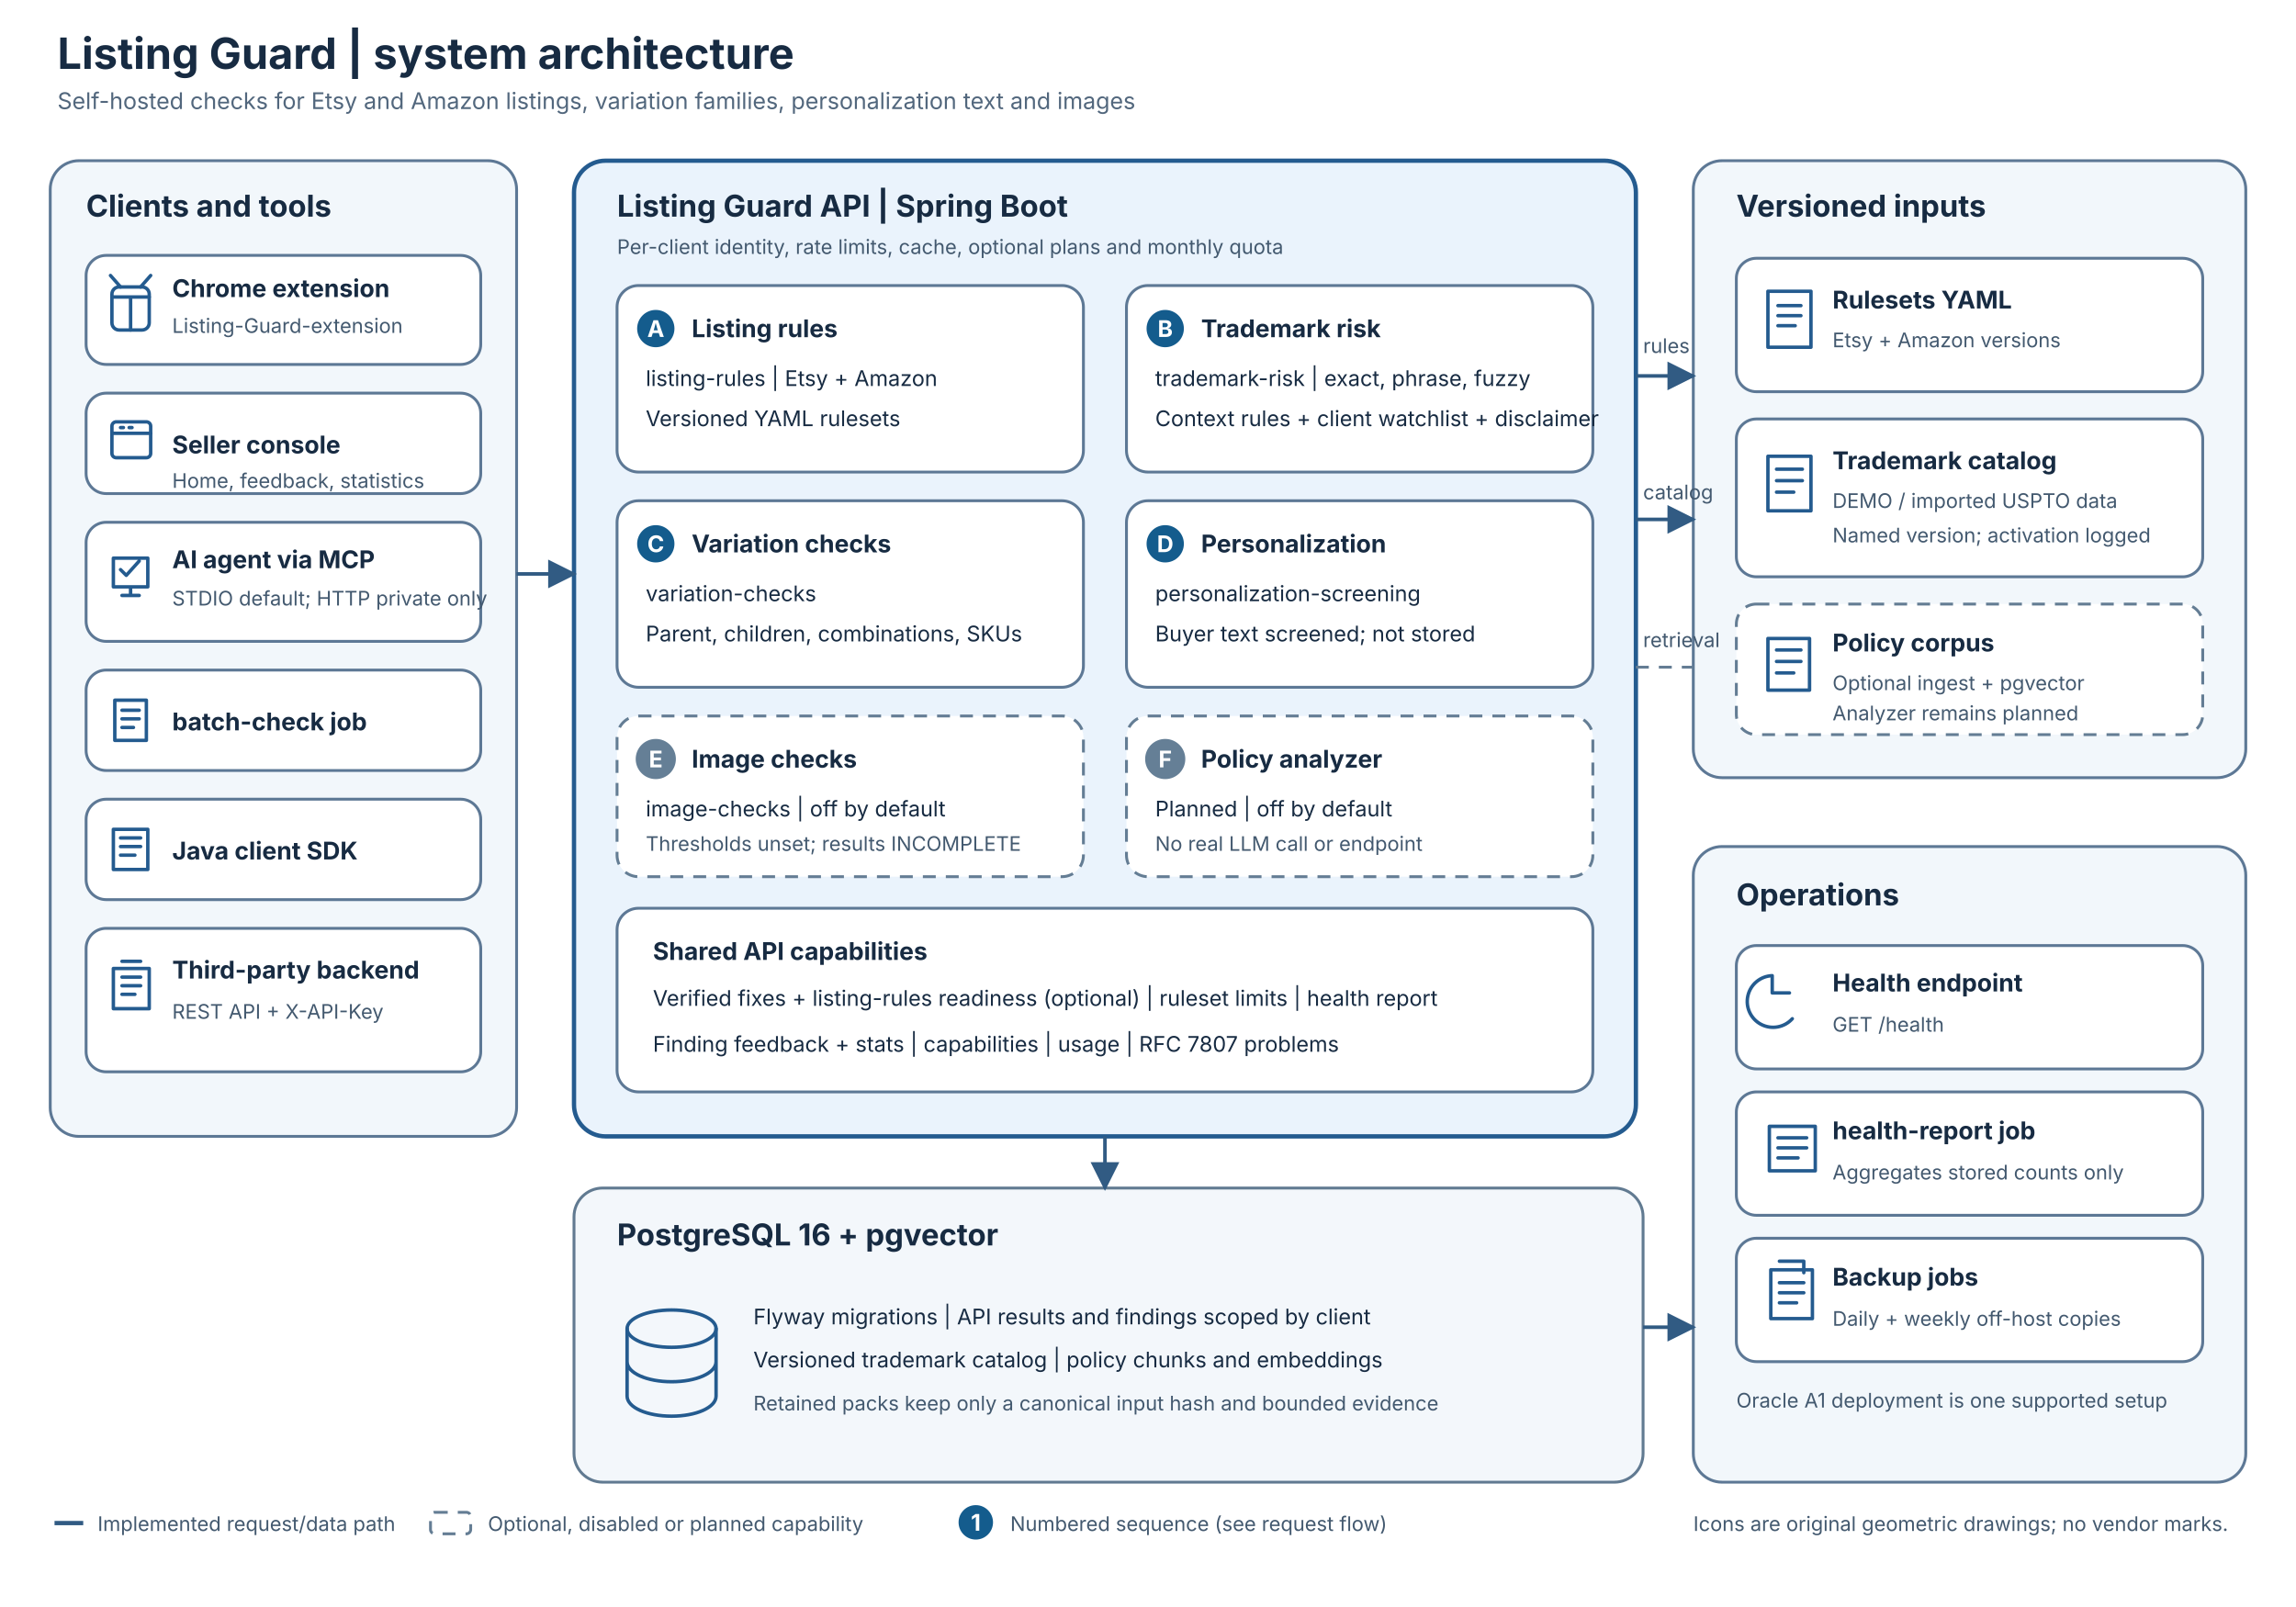
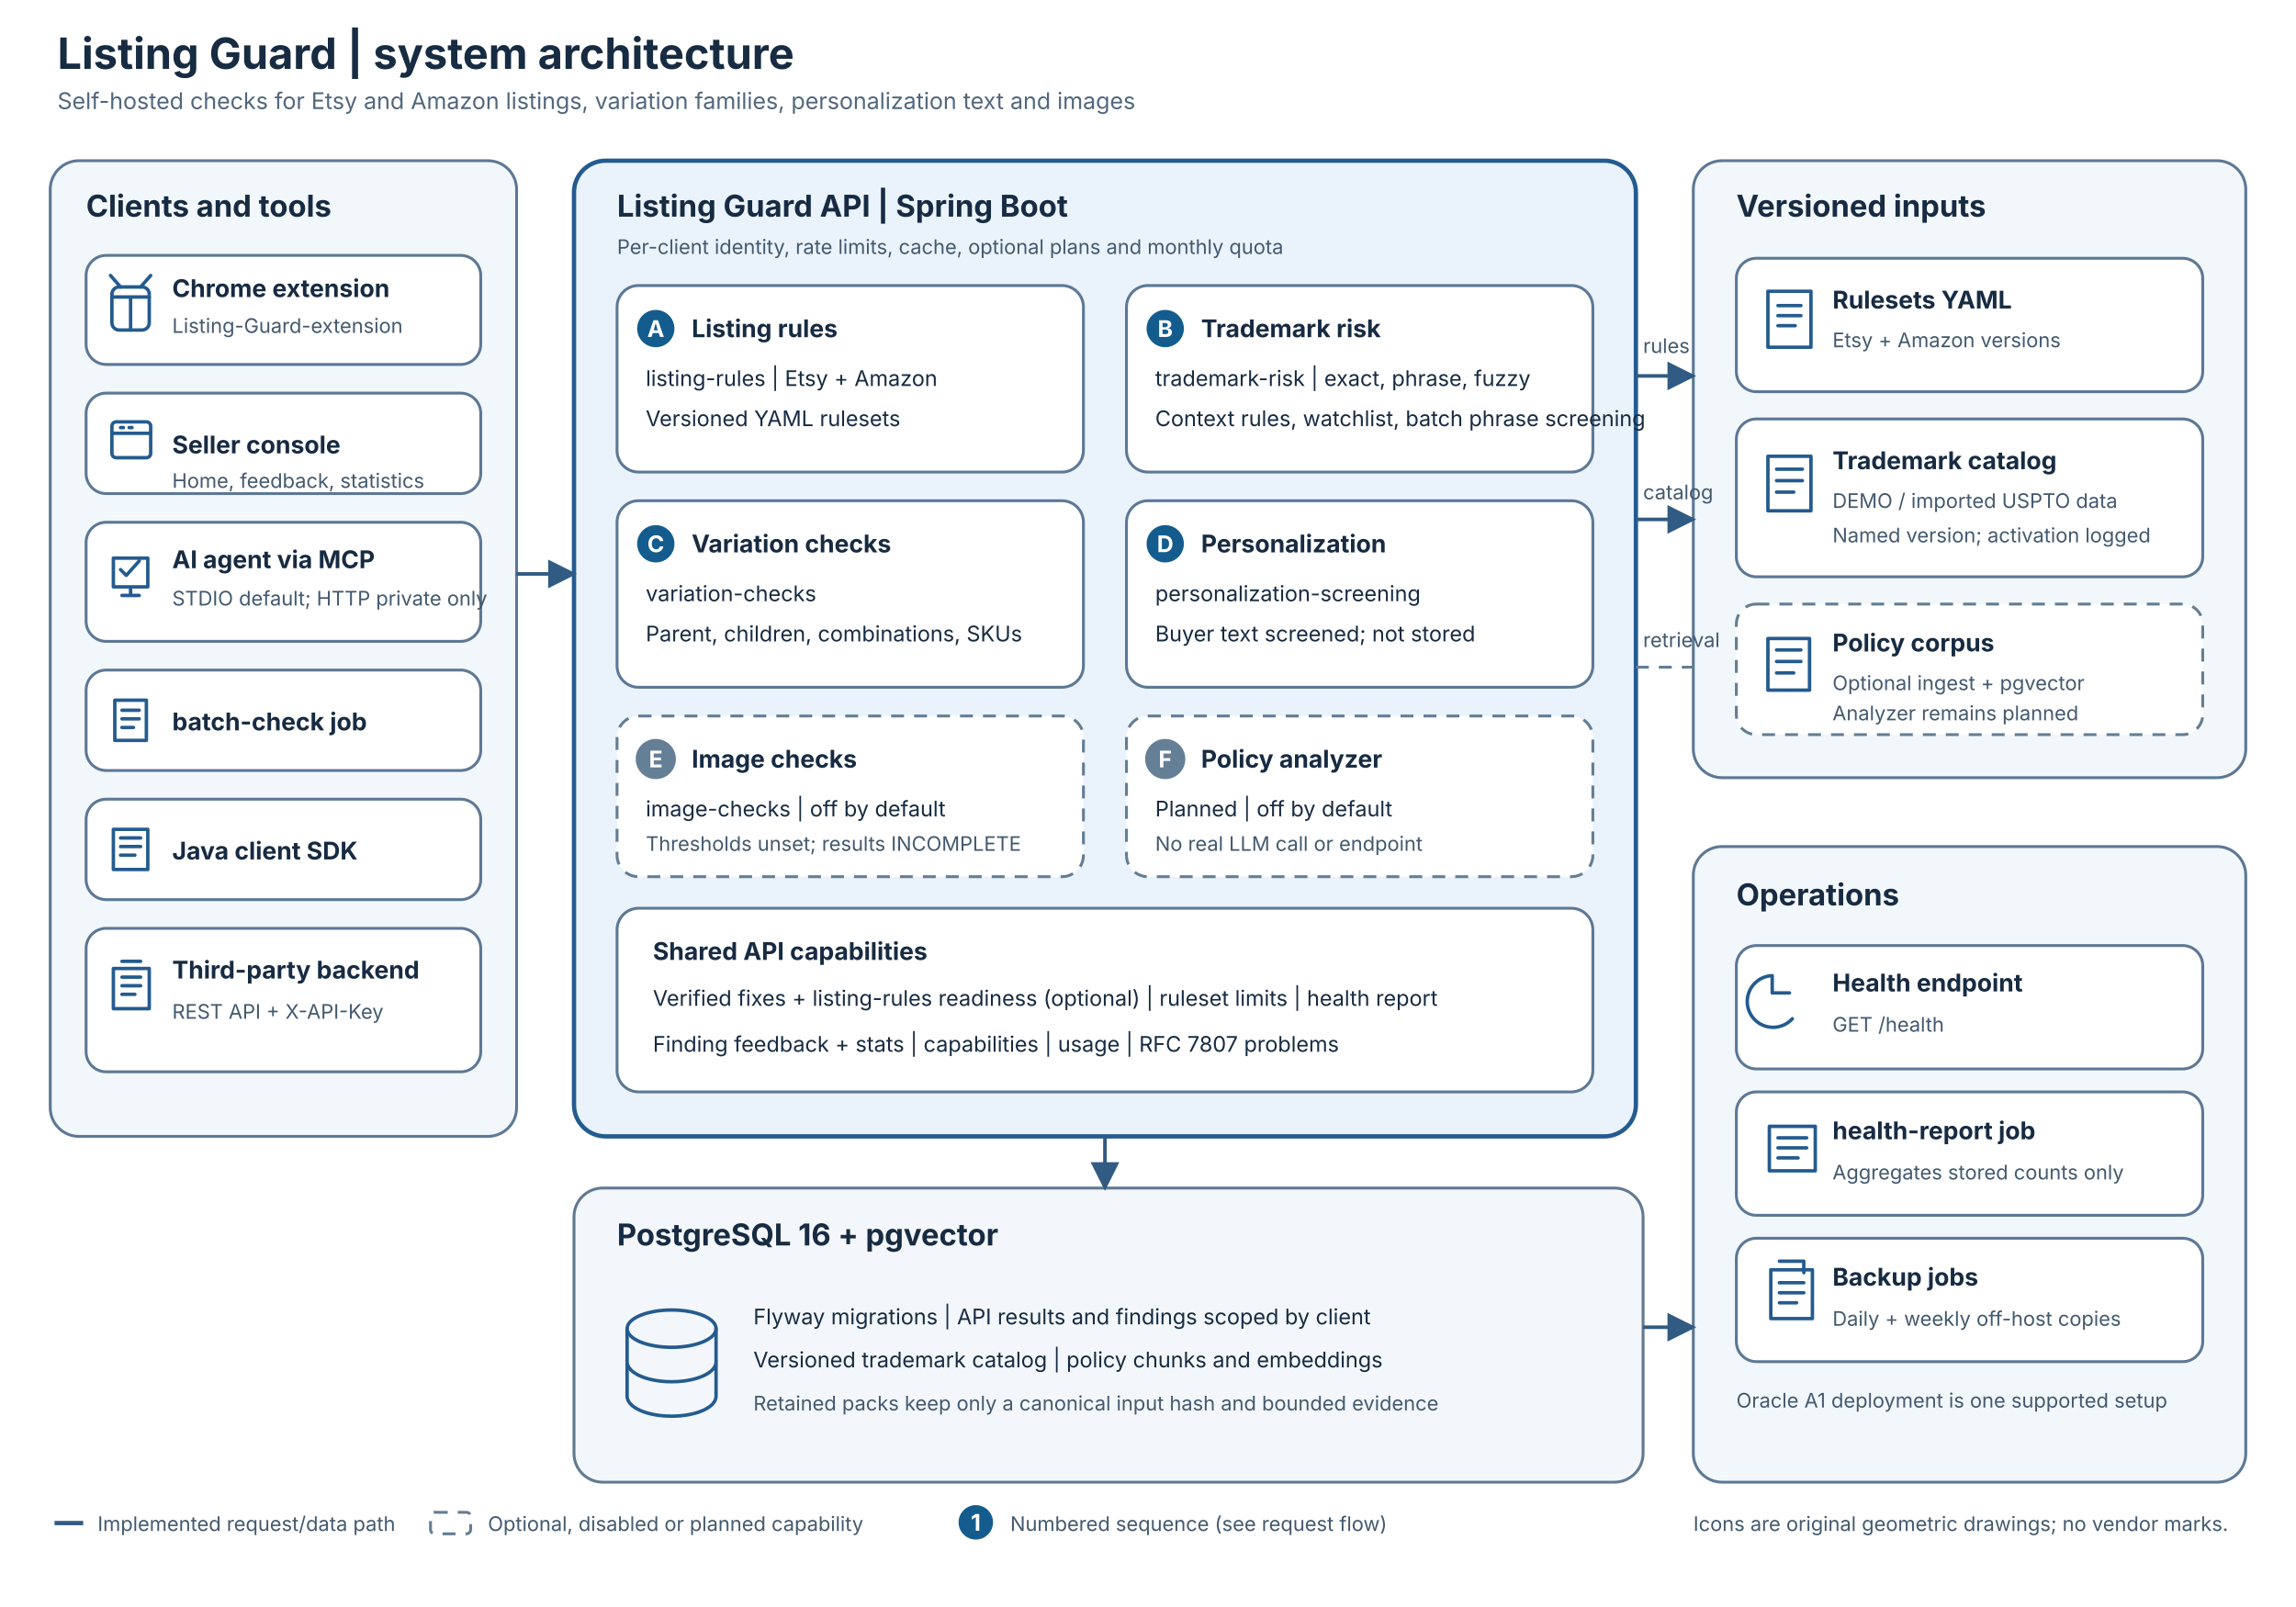
<svg xmlns="http://www.w3.org/2000/svg" width="1600" height="1120" viewBox="0 0 1600 1120" role="img" aria-labelledby="title desc">
  <defs>
    <marker id="arrow" viewBox="0 0 10 10" refX="9" refY="5" markerWidth="8" markerHeight="8" orient="auto-start-reverse">
      <path d="M0 0 10 5 0 10Z" fill="#315b83" />
    </marker>
    <style>
      text{font-family:system-ui,-apple-system,BlinkMacSystemFont,"Segoe UI",sans-serif;fill:#172b42}
      .title{font-size:30px;font-weight:700}.subtitle{font-size:16px;fill:#52677d}.head{font-size:21px;font-weight:700}.label{font-size:17px;font-weight:700}.body{font-size:15px}.small{font-size:14px;fill:#43596f}.tiny{font-size:14px;font-weight:700}
      .card{fill:#fff;stroke:#5d7895;stroke-width:2}.soft{fill:#f2f7fb;stroke:#5d7895;stroke-width:2}.api{fill:#eaf3fc;stroke:#245b8f;stroke-width:3}.data{fill:#f3f7fb;stroke:#617a91;stroke-width:2}.optional{fill:#fff;stroke:#647d94;stroke-width:2;stroke-dasharray:9 7}.line{fill:none;stroke:#315b83;stroke-width:2.5;marker-end:url(#arrow)}.thin{fill:none;stroke:#315b83;stroke-width:2}.dash{fill:none;stroke:#647d94;stroke-width:2;stroke-dasharray:9 7}.step{fill:#145c8d;stroke:#fff;stroke-width:2}.steptext{font-size:16px;font-weight:700;fill:#fff;text-anchor:middle;dominant-baseline:central}.icon{fill:none;stroke:#245b8f;stroke-width:2.4;stroke-linecap:round;stroke-linejoin:round}
    </style>
  </defs>
  <rect width="1600" height="1120" fill="#fff" />
  <text x="40" y="48" class="title">Listing Guard | system architecture</text>
  <text x="40" y="76" class="subtitle">Self-hosted checks for Etsy and Amazon listings, variation families, personalization text and images</text>
  <rect x="35" y="112" width="325" height="680" rx="20" class="soft" />
  <text x="60" y="151" class="head">Clients and tools</text>
  <rect x="60" y="178" width="275" height="76" rx="14" class="card" />
  <rect x="78" y="200" width="26" height="30" rx="5" class="icon" />
  <path d="M78 207h26M91 207v23M84 200l-7-8M98 200l7-8" class="icon" />
  <text x="120" y="207" class="label">Chrome extension</text>
  <text x="120" y="232" class="small">Listing-Guard-extension</text>
  <rect x="60" y="274" width="275" height="70" rx="14" class="card" />
  <rect x="78" y="294" width="27" height="25" rx="3" class="icon" />
  <path d="M78 302h27M84 298h2M90 298h2" class="icon" />
  <text x="120" y="316" class="label">Seller console</text>
  <text x="120" y="340" class="small">Home, feedback, statistics</text>
  <rect x="60" y="364" width="275" height="83" rx="14" class="card" />
  <path d="M79 389h24v20H79zM85 415h12M91 409v6M84 397l4 4 9-10" class="icon" />
  <text x="120" y="396" class="label">AI agent via MCP</text>
  <text x="120" y="422" class="small">STDIO default; HTTP private only</text>
  <rect x="60" y="467" width="275" height="70" rx="14" class="card" />
  <path d="M80 488h22v28H80zM85 495h12M85 501h12M85 507h8" class="icon" />
  <text x="120" y="509" class="label">batch-check job</text>
  <rect x="60" y="557" width="275" height="70" rx="14" class="card" />
  <path d="M79 578h24v28H79zM84 584h14M84 590h14M84 596h10" class="icon" />
  <text x="120" y="599" class="label">Java client SDK</text>
  <rect x="60" y="647" width="275" height="100" rx="14" class="card" />
  <path d="M79 675h25v28H79zM85 670h13M85 681h13M85 687h13M85 693h9" class="icon" />
  <text x="120" y="682" class="label">Third-party backend</text>
  <text x="120" y="710" class="small">REST API + X-API-Key</text>
  <rect x="400" y="112" width="740" height="680" rx="22" class="api" />
  <text x="430" y="151" class="head">Listing Guard API | Spring Boot</text>
  <text x="430" y="177" class="small">Per-client identity, rate limits, cache, optional plans and monthly quota</text>
  <rect x="430" y="199" width="325" height="130" rx="15" class="card" />
  <circle cx="457" cy="229" r="14" class="step" />
  <text x="457" y="229" class="steptext">A</text>
  <text x="482" y="235" class="label">Listing rules</text>
  <text x="450" y="269" class="body">listing-rules | Etsy + Amazon</text>
  <text x="450" y="297" class="body">Versioned YAML rulesets</text>
  <rect x="785" y="199" width="325" height="130" rx="15" class="card" />
  <circle cx="812" cy="229" r="14" class="step" />
  <text x="812" y="229" class="steptext">B</text>
  <text x="837" y="235" class="label">Trademark risk</text>
  <text x="805" y="269" class="body">trademark-risk | exact, phrase, fuzzy</text>
-   <text x="805" y="297" class="body">Context rules + client watchlist + disclaimer</text>
+   <text x="805" y="297" class="body">Context rules, watchlist, batch phrase screening</text>
  <rect x="430" y="349" width="325" height="130" rx="15" class="card" />
  <circle cx="457" cy="379" r="14" class="step" />
  <text x="457" y="379" class="steptext">C</text>
  <text x="482" y="385" class="label">Variation checks</text>
  <text x="450" y="419" class="body">variation-checks</text>
  <text x="450" y="447" class="body">Parent, children, combinations, SKUs</text>
  <rect x="785" y="349" width="325" height="130" rx="15" class="card" />
  <circle cx="812" cy="379" r="14" class="step" />
  <text x="812" y="379" class="steptext">D</text>
  <text x="837" y="385" class="label">Personalization</text>
  <text x="805" y="419" class="body">personalization-screening</text>
  <text x="805" y="447" class="body">Buyer text screened; not stored</text>
  <rect x="430" y="499" width="325" height="112" rx="15" class="optional" />
  <circle cx="457" cy="529" r="14" fill="#657f96" />
  <text x="457" y="529" class="steptext">E</text>
  <text x="482" y="535" class="label">Image checks</text>
  <text x="450" y="569" class="body">image-checks | off by default</text>
  <text x="450" y="593" class="small">Thresholds unset; results INCOMPLETE</text>
  <rect x="785" y="499" width="325" height="112" rx="15" class="optional" />
  <circle cx="812" cy="529" r="14" fill="#657f96" />
  <text x="812" y="529" class="steptext">F</text>
  <text x="837" y="535" class="label">Policy analyzer</text>
  <text x="805" y="569" class="body">Planned | off by default</text>
  <text x="805" y="593" class="small">No real LLM call or endpoint</text>
  <rect x="430" y="633" width="680" height="128" rx="15" class="card" />
  <text x="455" y="669" class="label">Shared API capabilities</text>
  <text x="455" y="701" class="body">Verified fixes + listing-rules readiness (optional) | ruleset limits | health report</text>
  <text x="455" y="733" class="body">Finding feedback + stats | capabilities | usage | RFC 7807 problems</text>
  <rect x="1180" y="112" width="385" height="430" rx="20" class="soft" />
  <text x="1210" y="151" class="head">Versioned inputs</text>
  <rect x="1210" y="180" width="325" height="93" rx="14" class="card" />
  <path d="M1232 203h30v39h-30zM1239 213h16M1239 220h16M1239 227h12" class="icon" />
  <text x="1277" y="215" class="label">Rulesets YAML</text>
  <text x="1277" y="242" class="small">Etsy + Amazon versions</text>
  <rect x="1210" y="292" width="325" height="110" rx="14" class="card" />
  <path d="M1232 318h30v38h-30zM1238 327h18M1238 335h18M1238 343h12" class="icon" />
  <text x="1277" y="327" class="label">Trademark catalog</text>
  <text x="1277" y="354" class="small">DEMO / imported USPTO data</text>
  <text x="1277" y="378" class="small">Named version; activation logged</text>
  <rect x="1210" y="421" width="325" height="91" rx="14" class="optional" />
  <path d="M1232 445h29v36h-29zM1238 453h17M1238 461h17M1238 469h12" class="icon" />
  <text x="1277" y="454" class="label">Policy corpus</text>
  <text x="1277" y="481" class="small">Optional ingest + pgvector</text>
  <text x="1277" y="502" class="small">Analyzer remains planned</text>
  <path d="M1140 262h40" class="line" />
  <text x="1145" y="246" class="small">rules</text>
  <path d="M1140 362h40" class="line" />
  <text x="1145" y="348" class="small">catalog</text>
  <path d="M1140 465h40" class="dash" />
  <text x="1145" y="451" class="small">retrieval</text>
  <path d="M360 400h40" class="line" />
  <rect x="400" y="828" width="745" height="205" rx="20" class="data" />
  <text x="430" y="868" class="head">PostgreSQL 16 + pgvector</text>
  <ellipse cx="468" cy="926" rx="31" ry="13" class="icon" />
  <path d="M437 926v47c0 8 14 14 31 14s31-6 31-14v-47M437 949c0 8 14 14 31 14s31-6 31-14" class="icon" />
  <text x="525" y="923" class="body">Flyway migrations | API results and findings scoped by client</text>
  <text x="525" y="953" class="body">Versioned trademark catalog | policy chunks and embeddings</text>
  <text x="525" y="983" class="small">Retained packs keep only a canonical input hash and bounded evidence</text>
  <path d="M770 792v36" class="line" />
  <rect x="1180" y="590" width="385" height="443" rx="20" class="soft" />
  <text x="1210" y="631" class="head">Operations</text>
  <rect x="1210" y="659" width="325" height="86" rx="14" class="card" />
  <path d="M1235 680a18 18 0 1 0 14 30M1235 680v12h12" class="icon" />
  <text x="1277" y="691" class="label">Health endpoint</text>
  <text x="1277" y="719" class="small">GET /health</text>
  <rect x="1210" y="761" width="325" height="86" rx="14" class="card" />
  <path d="M1233 785h32v31h-32zM1239 793h20M1239 800h20M1239 807h14" class="icon" />
  <text x="1277" y="794" class="label">health-report job</text>
  <text x="1277" y="822" class="small">Aggregates stored counts only</text>
  <rect x="1210" y="863" width="325" height="86" rx="14" class="card" />
  <path d="M1234 885h29v34h-29zM1240 879h17v8M1240 894h17M1240 901h17M1240 908h12" class="icon" />
  <text x="1277" y="896" class="label">Backup jobs</text>
  <text x="1277" y="924" class="small">Daily + weekly off-host copies</text>
  <text x="1210" y="981" class="small">Oracle A1 deployment is one supported setup</text>
  <path d="M1145 925h35" class="line" />
  <rect x="38" y="1060" width="20" height="3" fill="#315b83" />
  <text x="68" y="1067" class="small">Implemented request/data path</text>
  <rect x="300" y="1054" width="28" height="15" rx="3" class="optional" />
  <text x="340" y="1067" class="small">Optional, disabled or planned capability</text>
  <circle cx="680" cy="1061" r="13" class="step" />
  <text x="680" y="1061" class="steptext">1</text>
  <text x="704" y="1067" class="small">Numbered sequence (see request flow)</text>
  <text x="1180" y="1067" class="small">Icons are original geometric drawings; no vendor marks.</text>
</svg>
